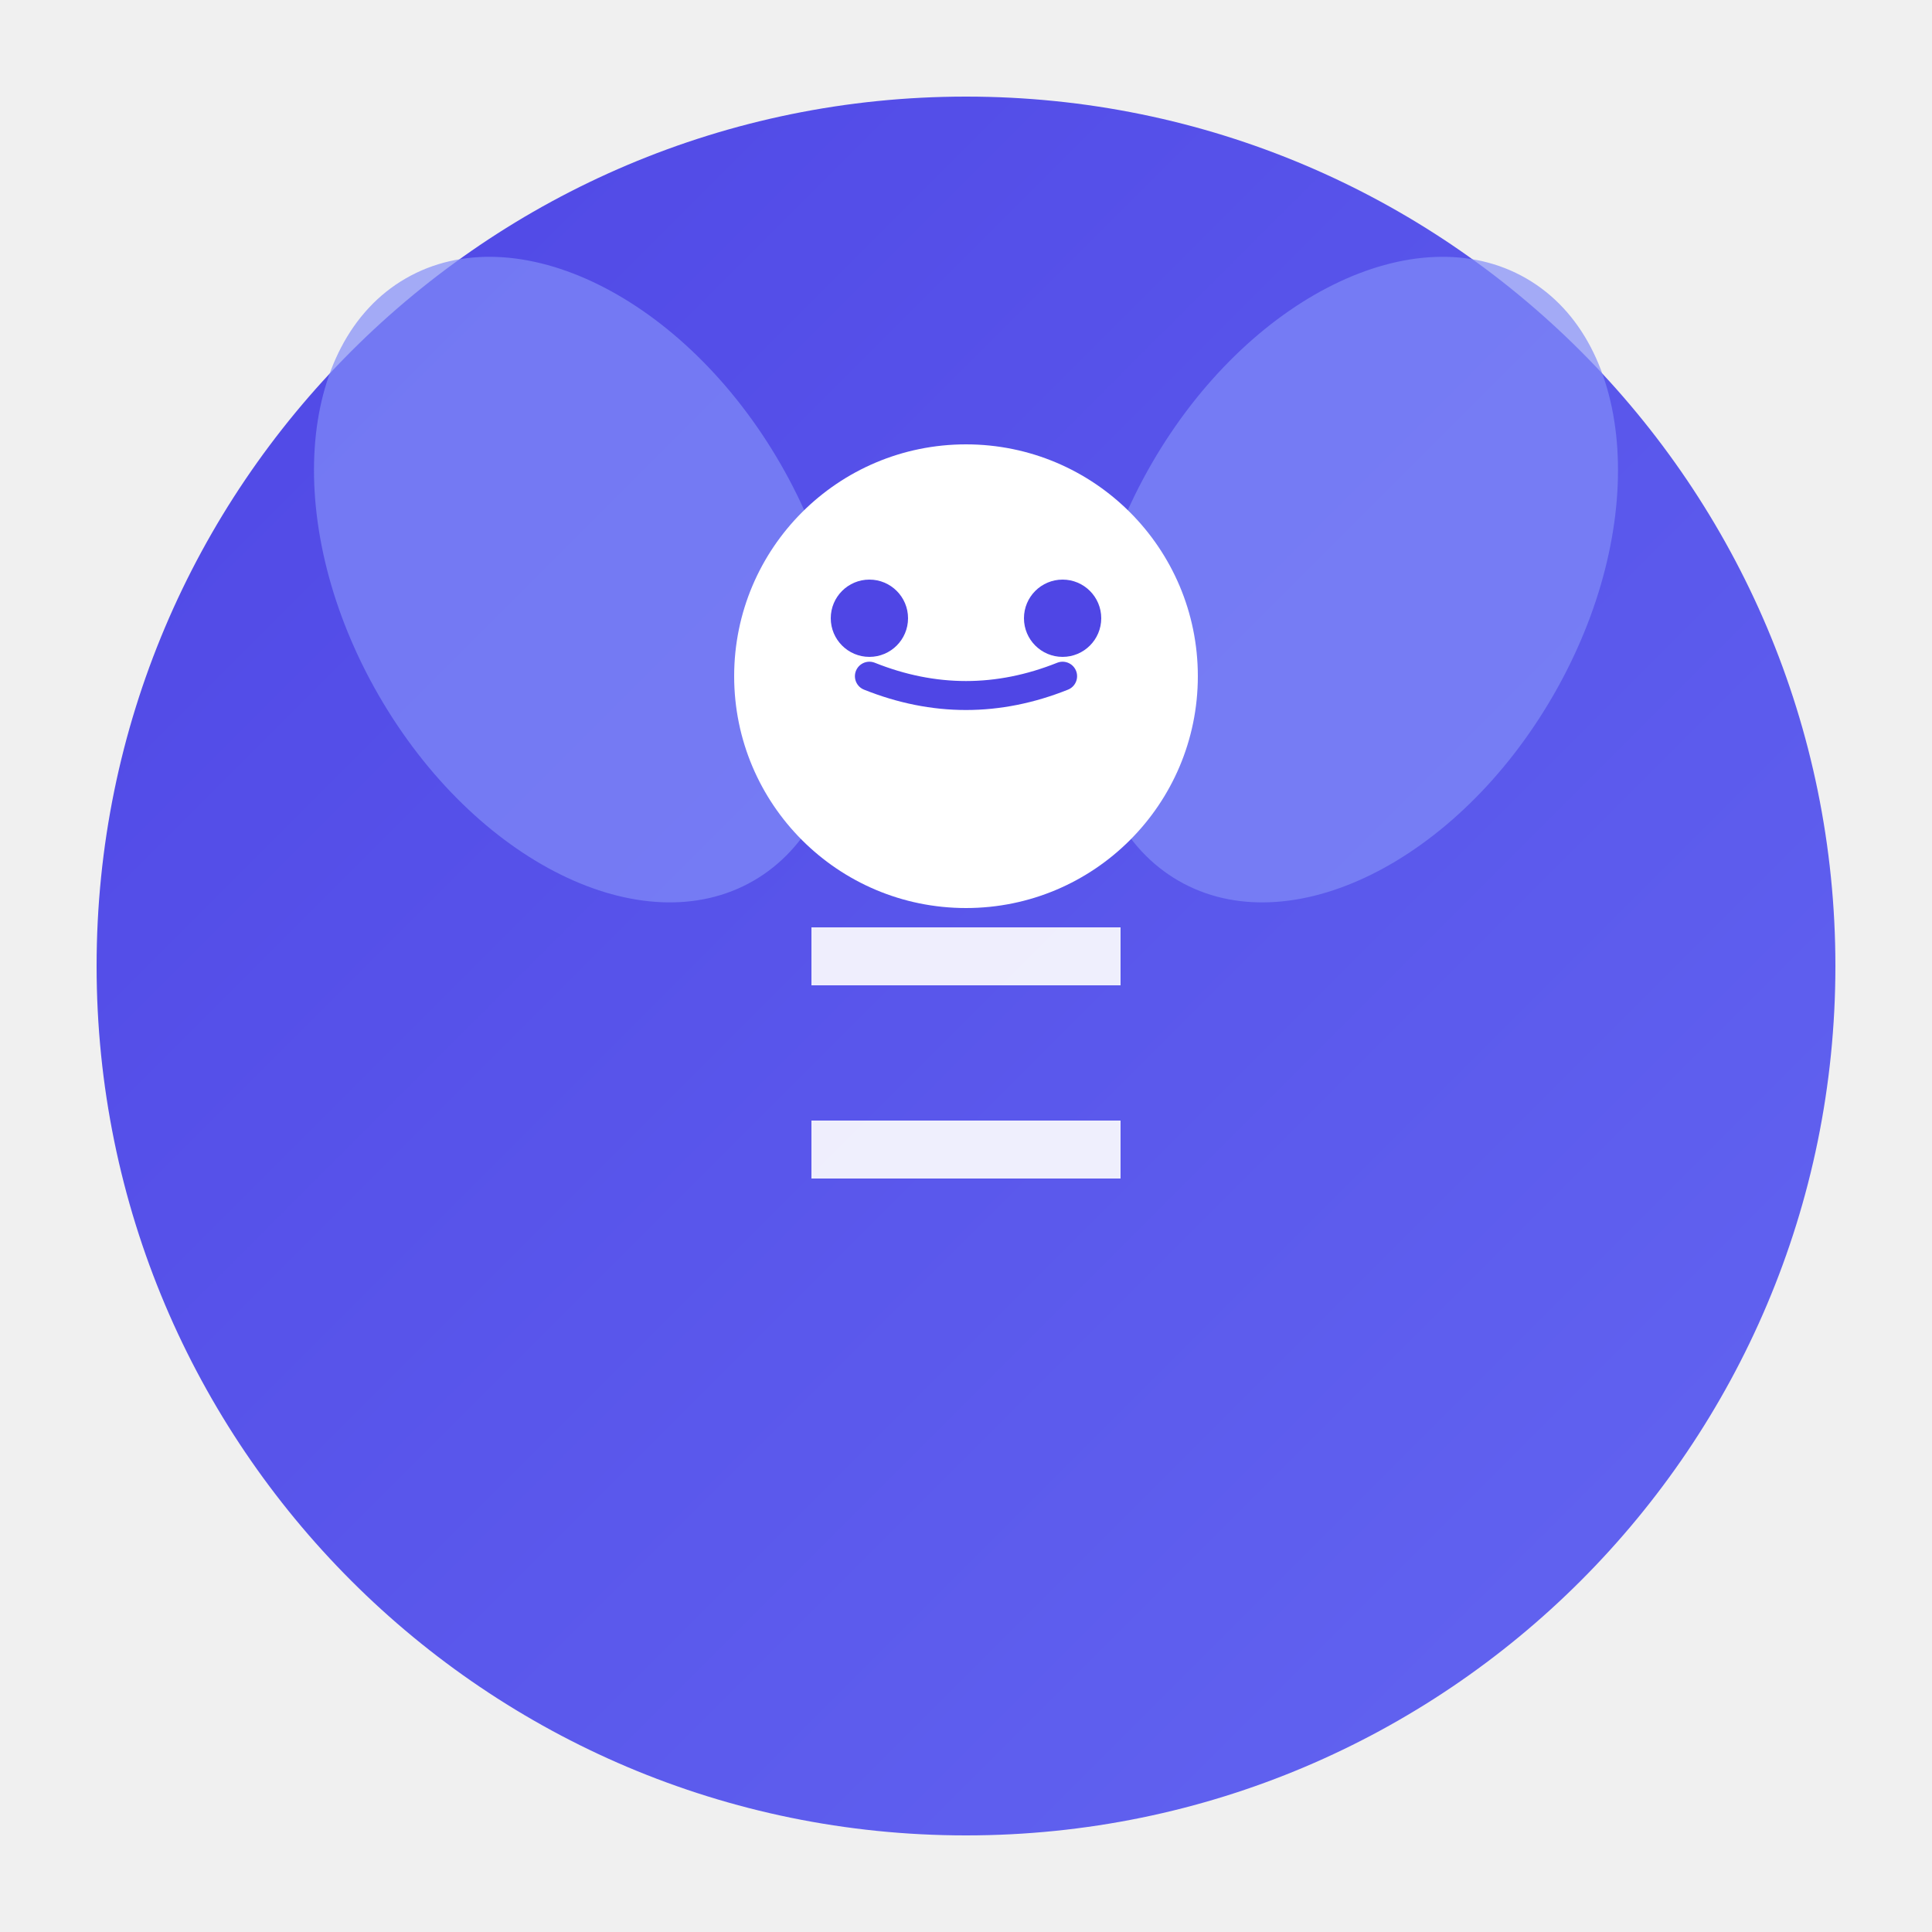
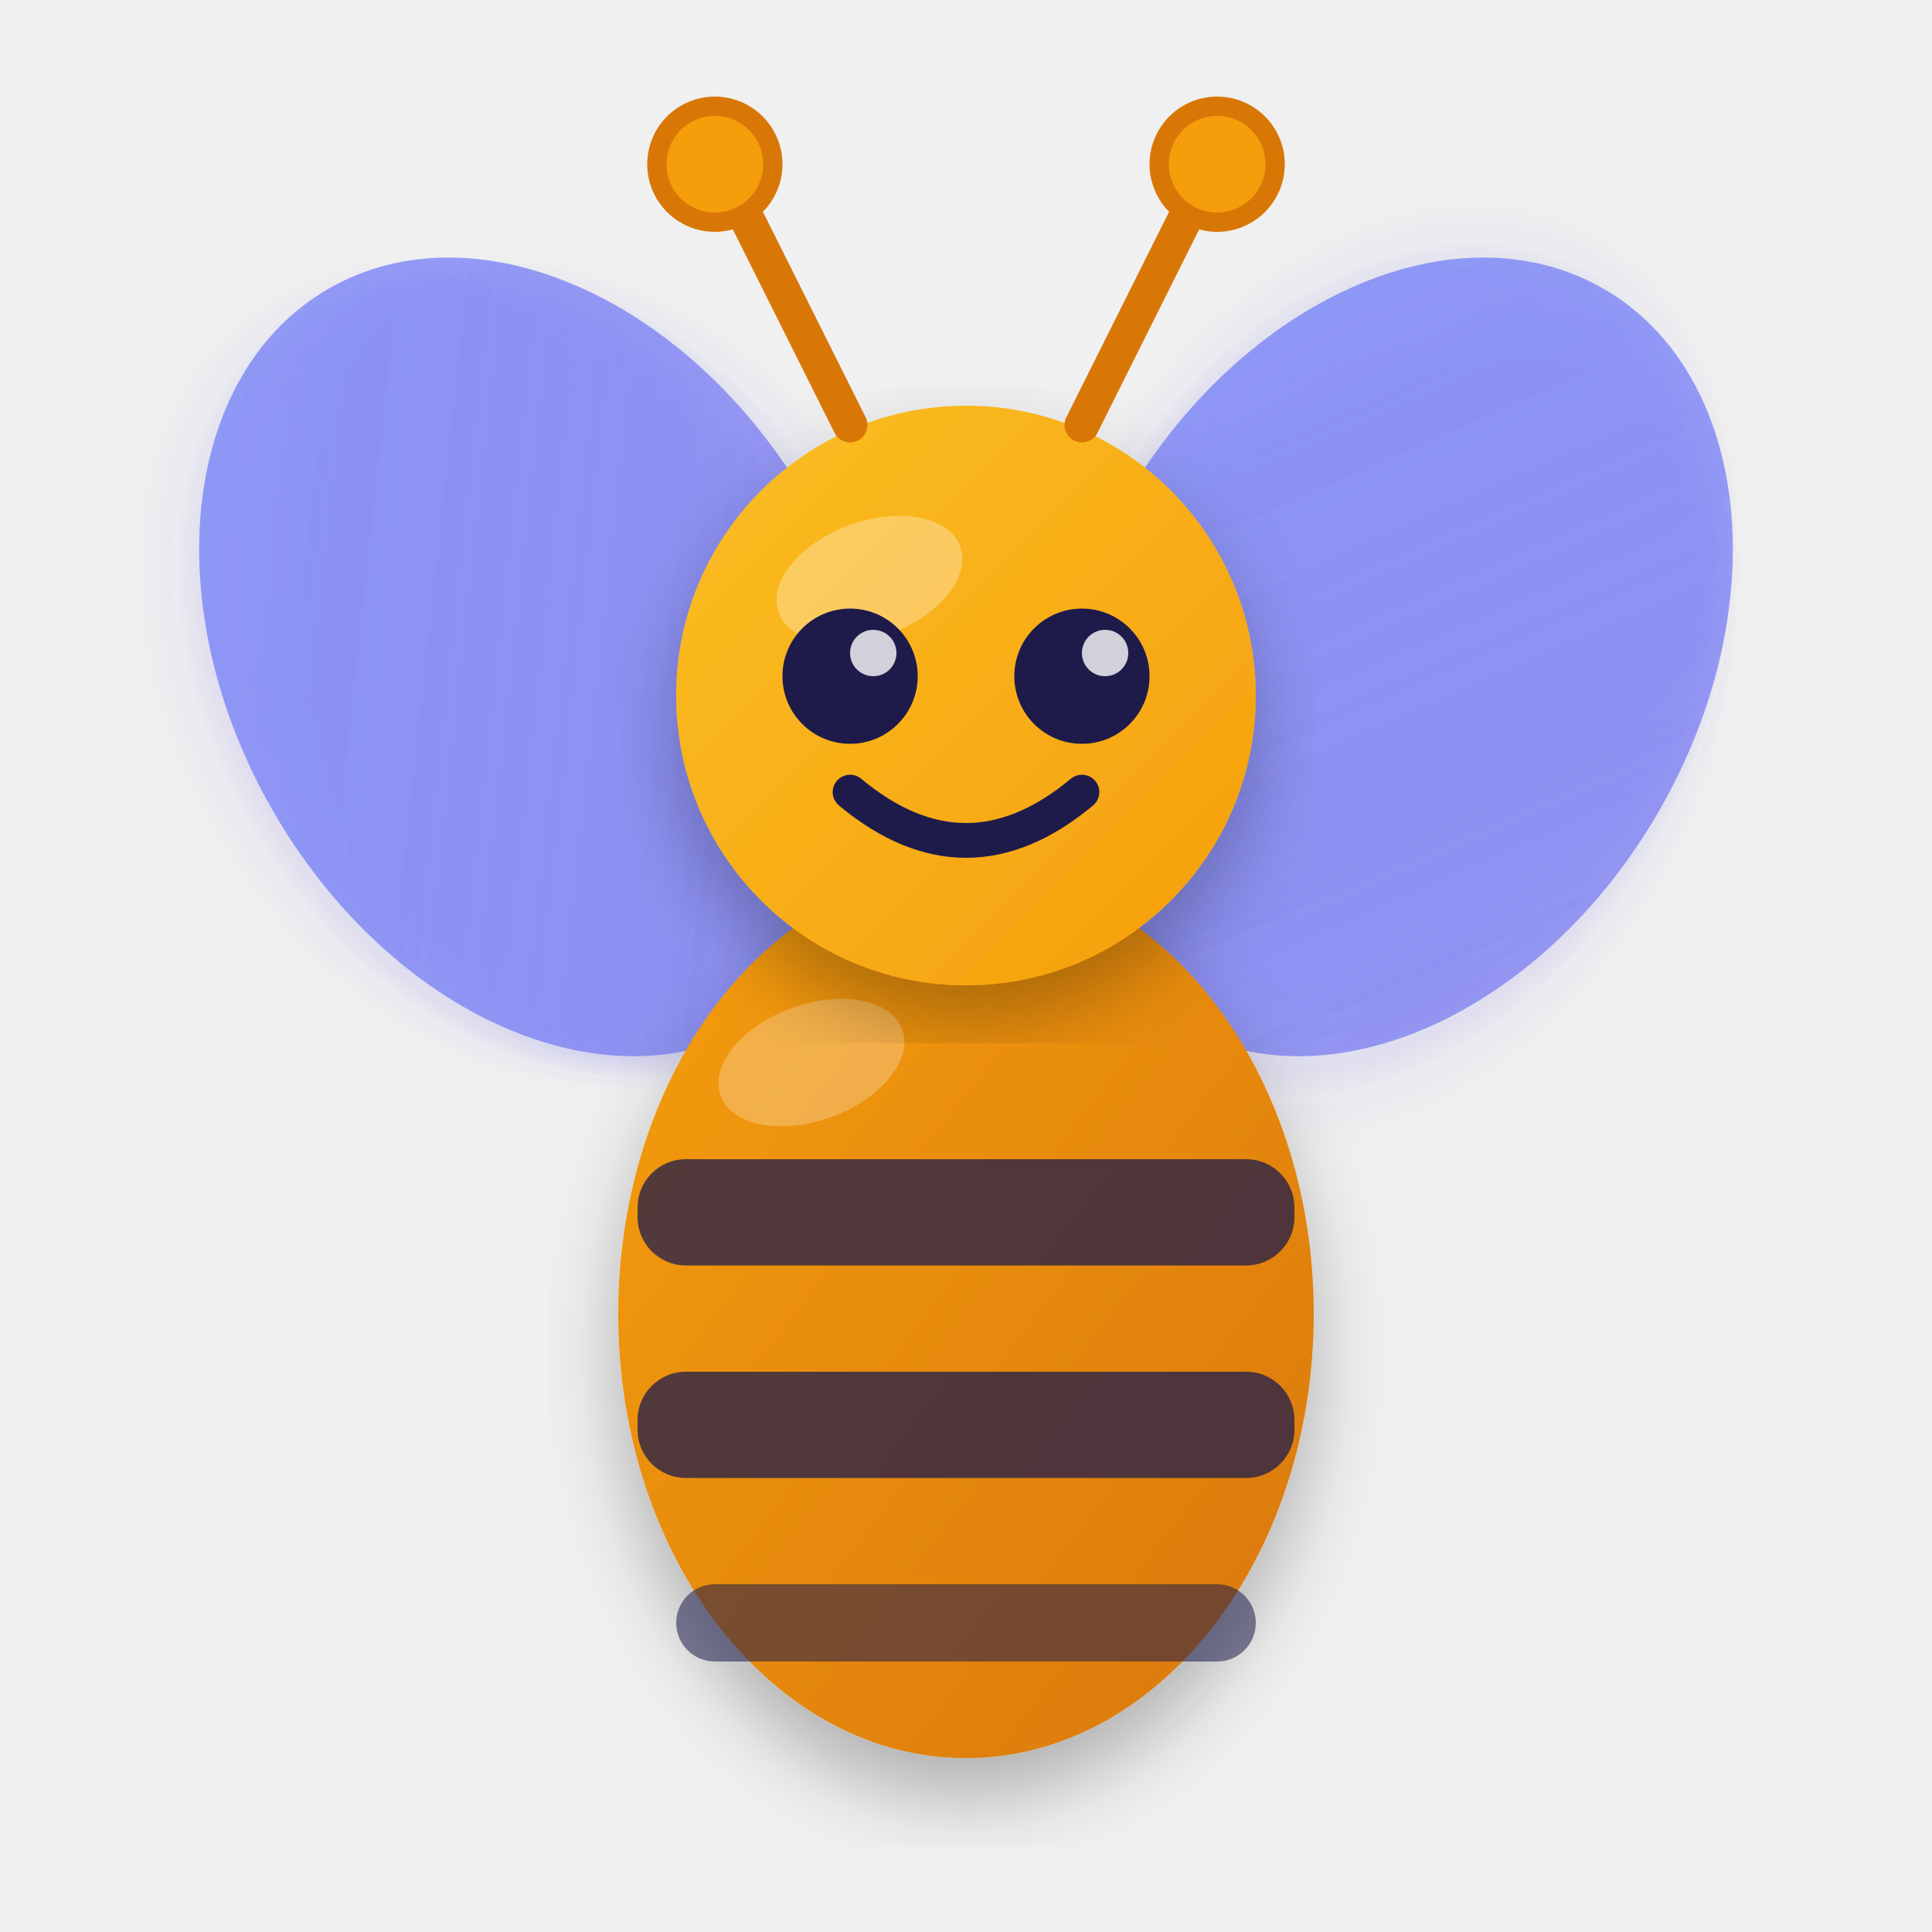
<svg xmlns="http://www.w3.org/2000/svg" viewBox="0 0 100 100" width="100" height="100">
  <defs>
-     <linearGradient id="beeGradient" x1="0%" y1="0%" x2="100%" y2="100%">
-       <stop offset="0%" style="stop-color:#4f46e5;stop-opacity:1" />
-       <stop offset="100%" style="stop-color:#6366f1;stop-opacity:1" />
+     <linearGradient id="bodyGrad" x1="0%" y1="0%" x2="100%" y2="100%">
+       <stop offset="0%" style="stop-color:#F59E0B;stop-opacity:1" />
+       <stop offset="100%" style="stop-color:#D97706;stop-opacity:1" />
    </linearGradient>
+     <linearGradient id="wingGrad" x1="0%" y1="0%" x2="100%" y2="100%">
+       <stop offset="0%" style="stop-color:#818CF8;stop-opacity:0.85" />
+       <stop offset="100%" style="stop-color:#6366F1;stop-opacity:0.6" />
+     </linearGradient>
+     <linearGradient id="headGrad" x1="0%" y1="0%" x2="100%" y2="100%">
+       <stop offset="0%" style="stop-color:#FBBF24;stop-opacity:1" />
+       <stop offset="100%" style="stop-color:#F59E0B;stop-opacity:1" />
+     </linearGradient>
+     <filter id="shadow" x="-10%" y="-10%" width="120%" height="120%">
+       <feDropShadow dx="0" dy="2" stdDeviation="2" flood-color="#0004" />
+     </filter>
+     <filter id="wingShadow" x="-20%" y="-20%" width="140%" height="140%">
+       <feDropShadow dx="0" dy="1" stdDeviation="1.5" flood-color="#4f46e544" />
+     </filter>
  </defs>
-   <circle cx="50" cy="50" r="45" fill="url(#beeGradient)" />
-   <ellipse cx="30" cy="30" rx="12" ry="18" fill="#818cf8" opacity="0.7" transform="rotate(-30 30 30)" />
-   <ellipse cx="70" cy="30" rx="12" ry="18" fill="#818cf8" opacity="0.7" transform="rotate(30 70 30)" />
-   <circle cx="50" cy="35" r="12" fill="white" />
-   <circle cx="45" cy="32" r="2" fill="#4f46e5" />
-   <circle cx="55" cy="32" r="2" fill="#4f46e5" />
-   <path d="M 45 35 Q 50 37 55 35" stroke="#4f46e5" stroke-width="1.5" fill="none" stroke-linecap="round" />
-   <rect x="42" y="48" width="16" height="3" fill="white" opacity="0.9" />
-   <rect x="42" y="58" width="16" height="3" fill="white" opacity="0.9" />
+   <ellipse cx="28" cy="34" rx="16" ry="22" fill="url(#wingGrad)" filter="url(#wingShadow)" transform="rotate(-30 28 34)" />
+   <ellipse cx="72" cy="34" rx="16" ry="22" fill="url(#wingGrad)" filter="url(#wingShadow)" transform="rotate(30 72 34)" />
+   <ellipse cx="50" cy="68" rx="18" ry="23" fill="url(#bodyGrad)" filter="url(#shadow)" />
+   <rect x="33" y="60" width="34" height="5.5" rx="2.5" fill="#1E1B4B" opacity="0.75" />
+   <rect x="33" y="71" width="34" height="5.5" rx="2.5" fill="#1E1B4B" opacity="0.75" />
+   <rect x="35" y="82" width="30" height="4" rx="2" fill="#1E1B4B" opacity="0.55" />
+   <ellipse cx="42" cy="55" rx="5" ry="3" fill="white" opacity="0.25" transform="rotate(-20 42 55)" />
+   <circle cx="50" cy="36" r="15" fill="url(#headGrad)" filter="url(#shadow)" />
+   <ellipse cx="45" cy="30" rx="5" ry="3" fill="white" opacity="0.3" transform="rotate(-20 45 30)" />
+   <circle cx="44" cy="35" r="3.5" fill="#1E1B4B" />
+   <circle cx="56" cy="35" r="3.5" fill="#1E1B4B" />
+   <circle cx="45.2" cy="33.8" r="1.2" fill="white" opacity="0.8" />
+   <circle cx="57.2" cy="33.8" r="1.2" fill="white" opacity="0.8" />
+   <path d="M 44 41 Q 50 46 56 41" stroke="#1E1B4B" stroke-width="1.8" fill="none" stroke-linecap="round" />
+   <line x1="44" y1="22" x2="38" y2="10" stroke="#D97706" stroke-width="1.8" stroke-linecap="round" />
+   <circle cx="37" cy="8.5" r="3" fill="#F59E0B" stroke="#D97706" stroke-width="1" />
+   <line x1="56" y1="22" x2="62" y2="10" stroke="#D97706" stroke-width="1.8" stroke-linecap="round" />
+   <circle cx="63" cy="8.5" r="3" fill="#F59E0B" stroke="#D97706" stroke-width="1" />
</svg>
